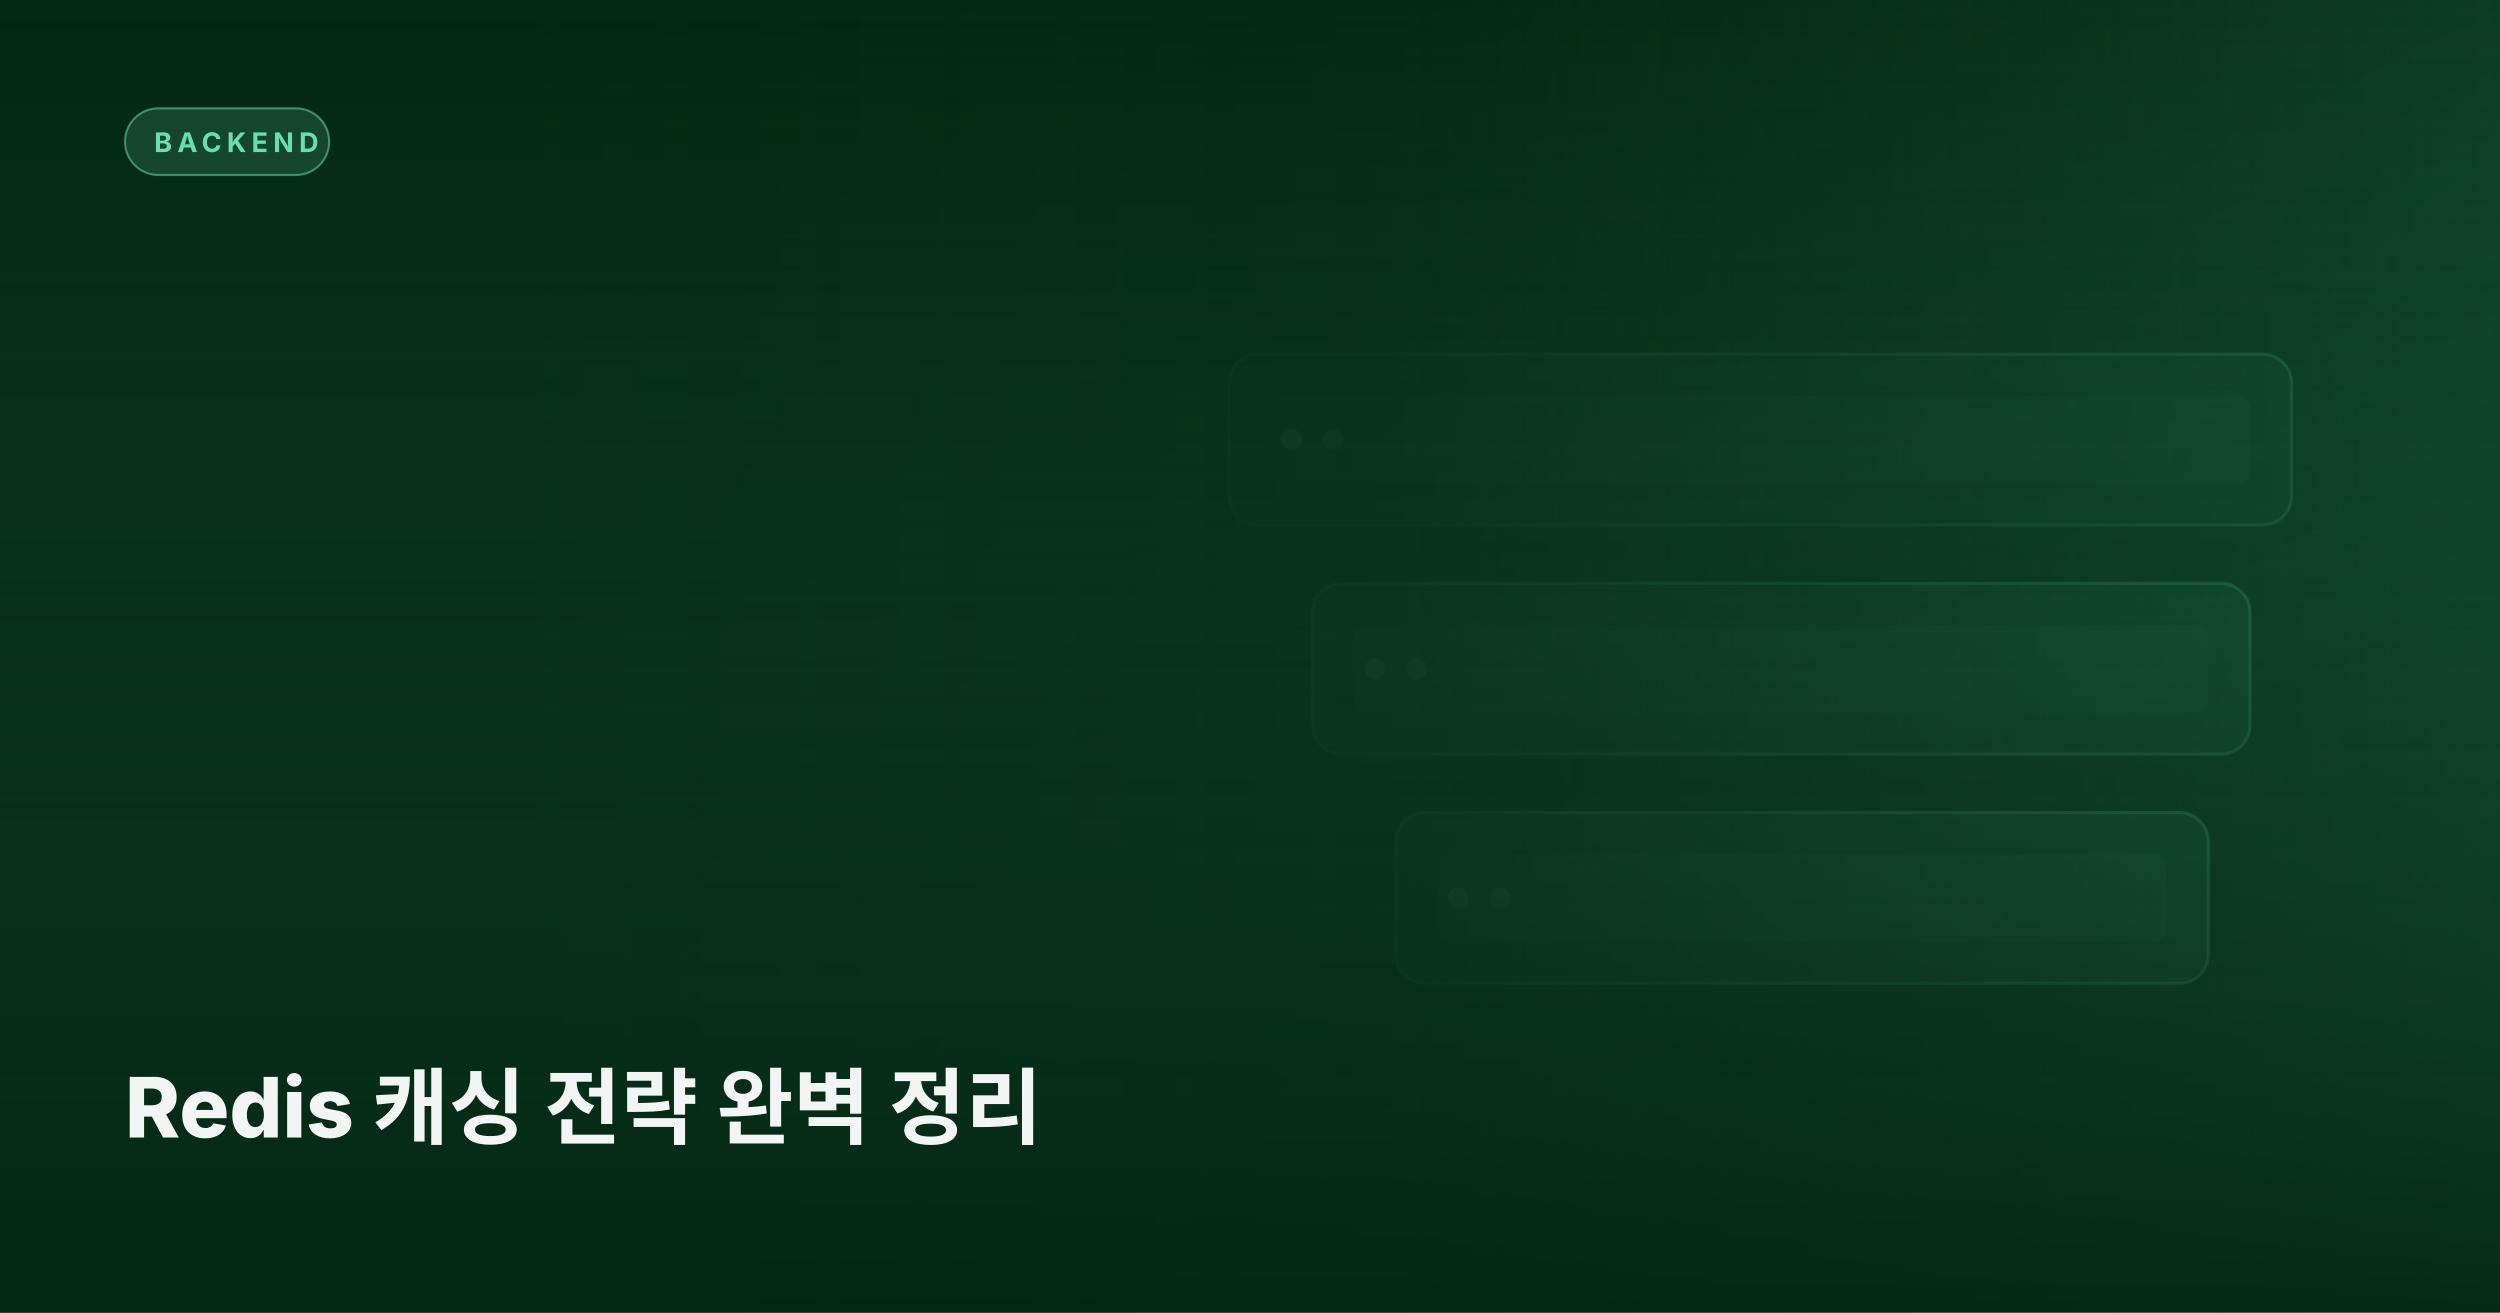
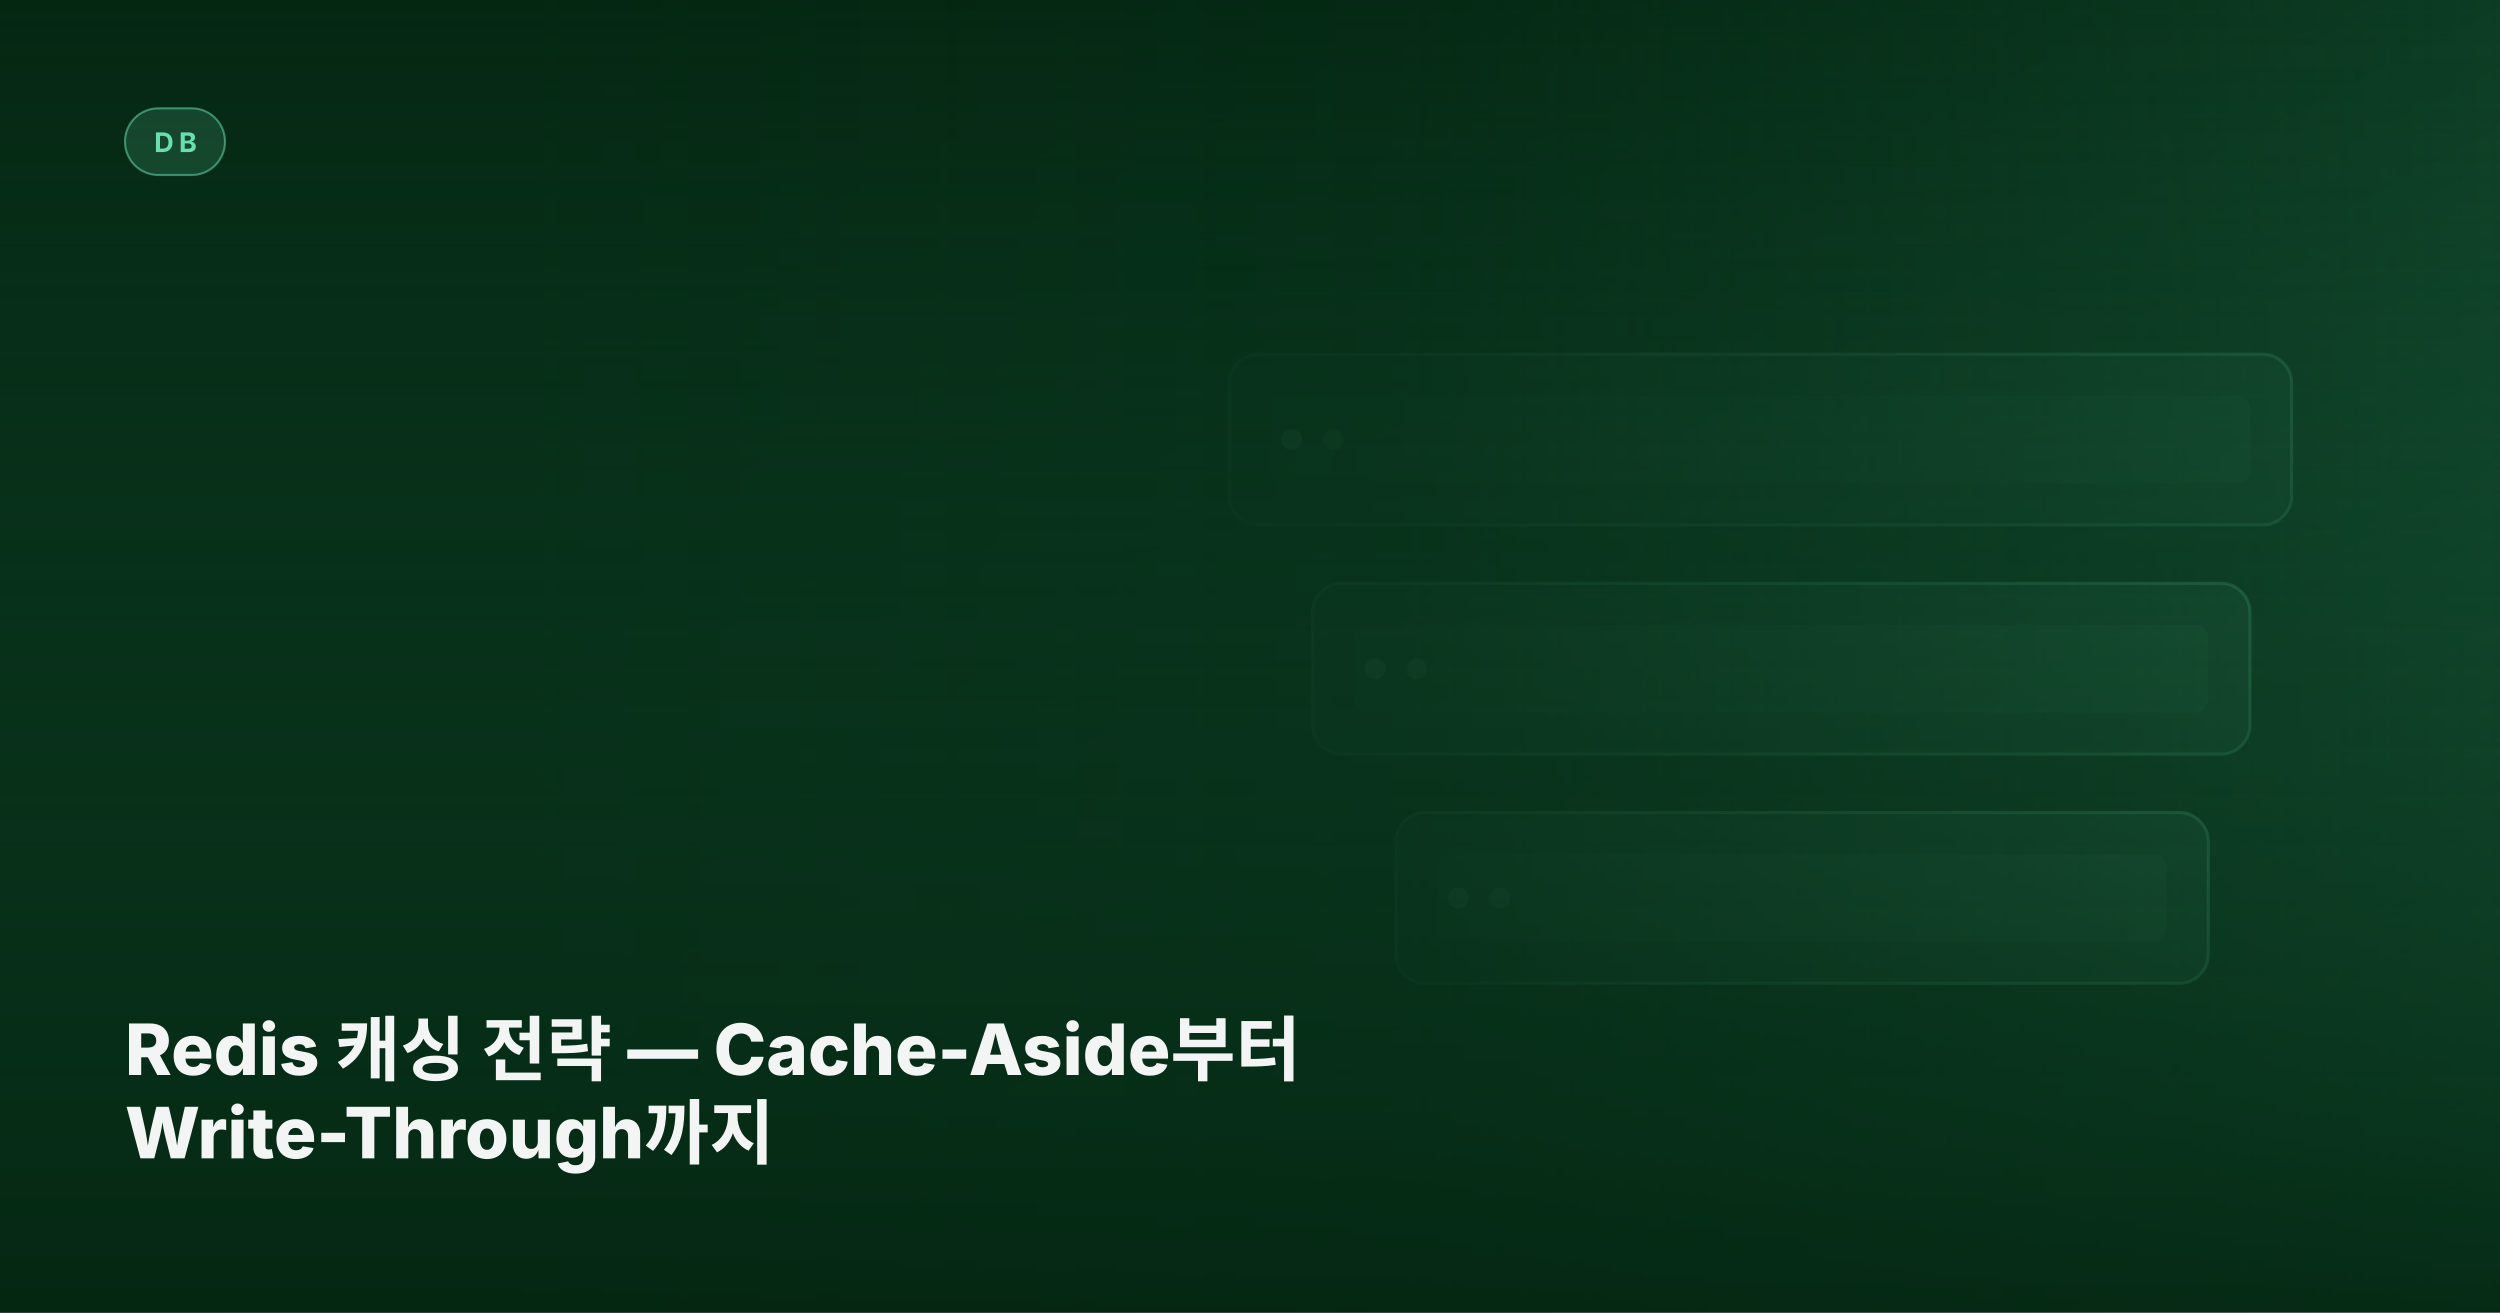
<svg xmlns="http://www.w3.org/2000/svg" width="1200" height="630" viewBox="0 0 1200 630">
  <defs>
    <linearGradient id="bg" x1="0%" y1="0%" x2="100%" y2="100%">
      <stop offset="0%" stop-color="#042712" />
      <stop offset="100%" stop-color="#155235" />
    </linearGradient>
    <linearGradient id="lf" x1="100%" y1="0%" x2="20%" y2="0%">
      <stop offset="0%" stop-color="#042712" stop-opacity="0" />
      <stop offset="55%" stop-color="#042712" stop-opacity="0.82" />
      <stop offset="100%" stop-color="#042712" stop-opacity="1" />
    </linearGradient>
    <linearGradient id="bf" x1="0%" y1="0%" x2="0%" y2="100%">
      <stop offset="0%" stop-color="#155235" stop-opacity="0" />
      <stop offset="100%" stop-color="#042712" stop-opacity="0.9" />
    </linearGradient>
  </defs>
  <rect width="1200" height="630" fill="url(#bg)" />
  <rect x="590" y="170" width="510" height="82" rx="14" fill="#6ee7b7" fill-opacity="0.06" stroke="#6ee7b7" stroke-width="1.5" stroke-opacity="0.2" />
  <rect x="610" y="190" width="470" height="42" rx="6" fill="#6ee7b7" fill-opacity="0.04" />
  <circle cx="620" cy="211" r="5" fill="#6ee7b7" fill-opacity="0.35" />
  <circle cx="640" cy="211" r="5" fill="#6ee7b7" fill-opacity="0.25" />
  <rect x="630" y="280" width="450" height="82" rx="14" fill="#6ee7b7" fill-opacity="0.11" stroke="#6ee7b7" stroke-width="1.5" stroke-opacity="0.32" />
  <rect x="650" y="300" width="410" height="42" rx="6" fill="#6ee7b7" fill-opacity="0.07" />
  <circle cx="660" cy="321" r="5" fill="#6ee7b7" fill-opacity="0.45" />
  <circle cx="680" cy="321" r="5" fill="#6ee7b7" fill-opacity="0.33" />
  <rect x="670" y="390" width="390" height="82" rx="14" fill="#6ee7b7" fill-opacity="0.16" stroke="#6ee7b7" stroke-width="1.5" stroke-opacity="0.44" />
  <rect x="690" y="410" width="350" height="42" rx="6" fill="#6ee7b7" fill-opacity="0.1" />
  <circle cx="700" cy="431" r="5" fill="#6ee7b7" fill-opacity="0.55" />
  <circle cx="720" cy="431" r="5" fill="#6ee7b7" fill-opacity="0.41" />
  <rect width="1200" height="630" fill="url(#lf)" />
  <rect width="1200" height="630" fill="url(#bf)" />
-   <rect x="60" y="52" width="98" height="32" rx="16" fill="#6ee7b7" fill-opacity="0.15" stroke="#6ee7b7" stroke-width="1" stroke-opacity="0.5" />
-   <text x="74" y="73" font-family="system-ui,-apple-system,Segoe UI,sans-serif" font-size="13" font-weight="700" letter-spacing="2.5" fill="#6ee7b7" fill-opacity="0.95">BACKEND</text>
-   <text x="60" y="546" font-family="system-ui,-apple-system,Segoe UI,sans-serif" font-size="40" font-weight="800" fill="white" fill-opacity="0.95">Redis 캐싱 전략 완벽 정리</text>
+   <rect x="60" y="52" width="48" height="32" rx="16" fill="#6ee7b7" fill-opacity="0.15" stroke="#6ee7b7" stroke-width="1" stroke-opacity="0.5" />
+   <text x="74" y="73" font-family="system-ui,-apple-system,Segoe UI,sans-serif" font-size="13" font-weight="700" letter-spacing="2.5" fill="#6ee7b7" fill-opacity="0.95">DB</text>
+   <text x="60" y="516" font-family="system-ui,-apple-system,Segoe UI,sans-serif" font-size="34" font-weight="800" fill="white" fill-opacity="0.95">Redis 캐싱 전략 — Cache-Aside부터</text>
+   <text x="60" y="556" font-family="system-ui,-apple-system,Segoe UI,sans-serif" font-size="34" font-weight="800" fill="white" fill-opacity="0.95">Write-Through까지</text>
</svg>
